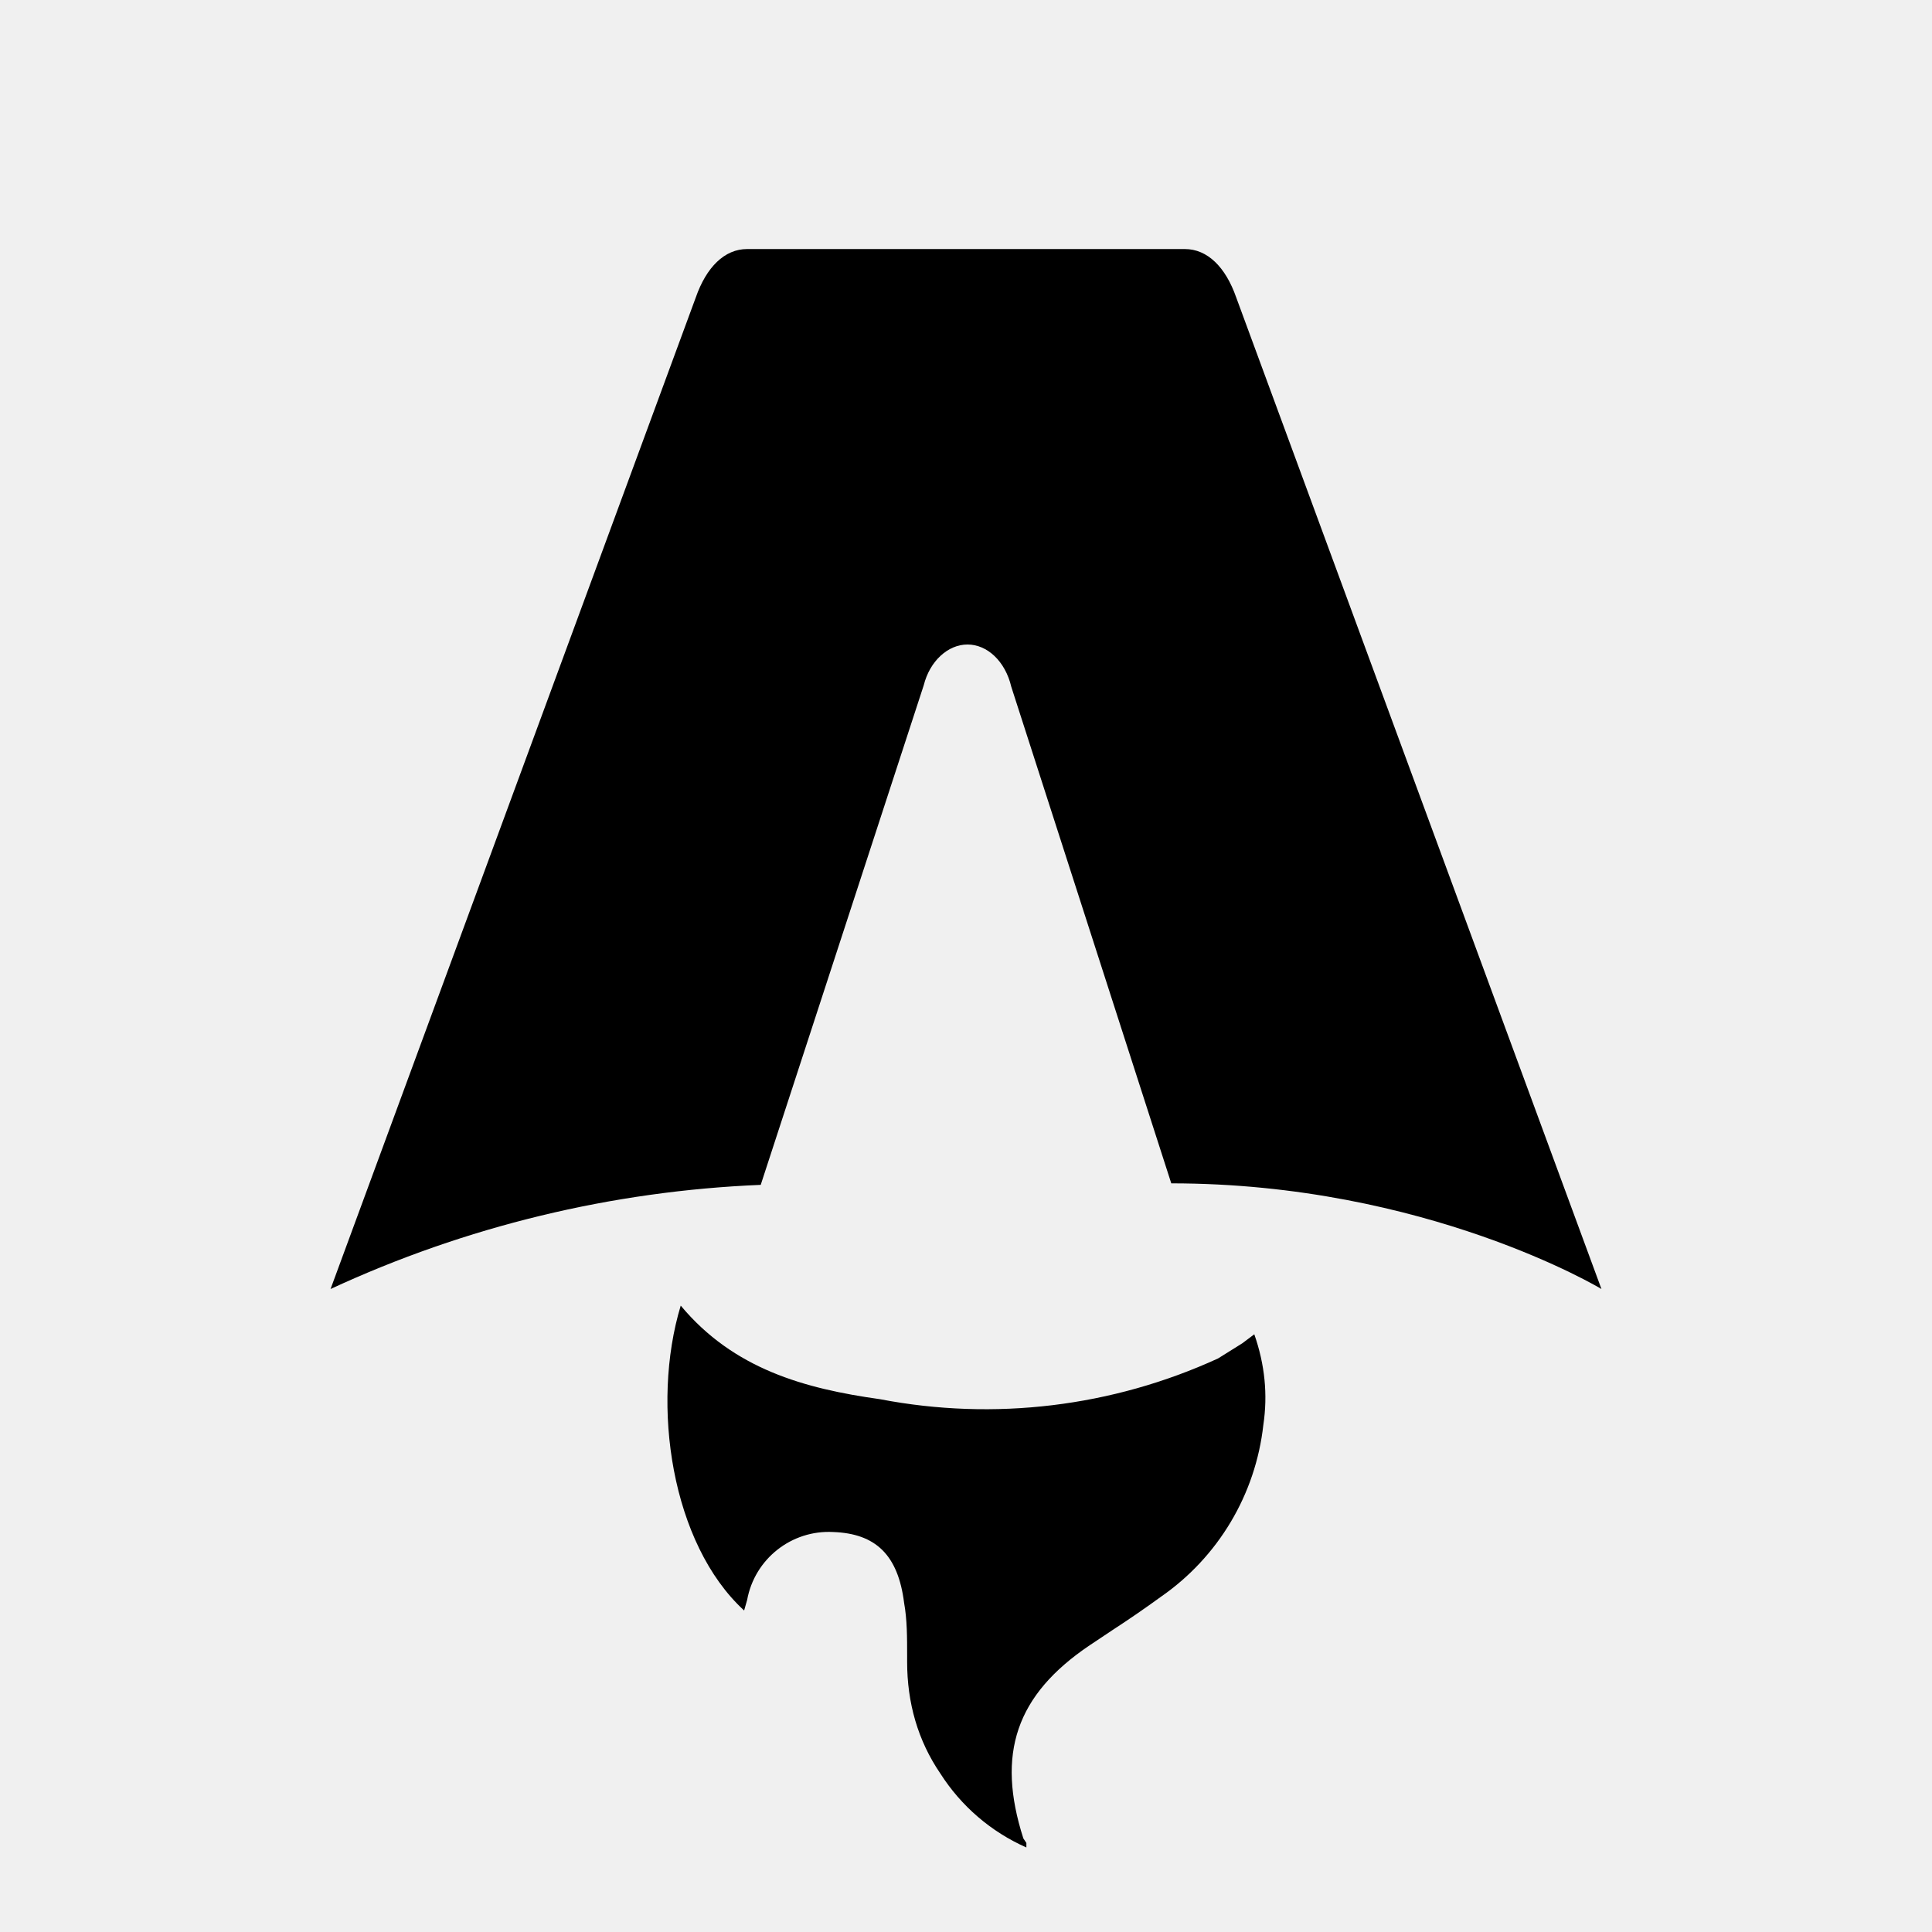
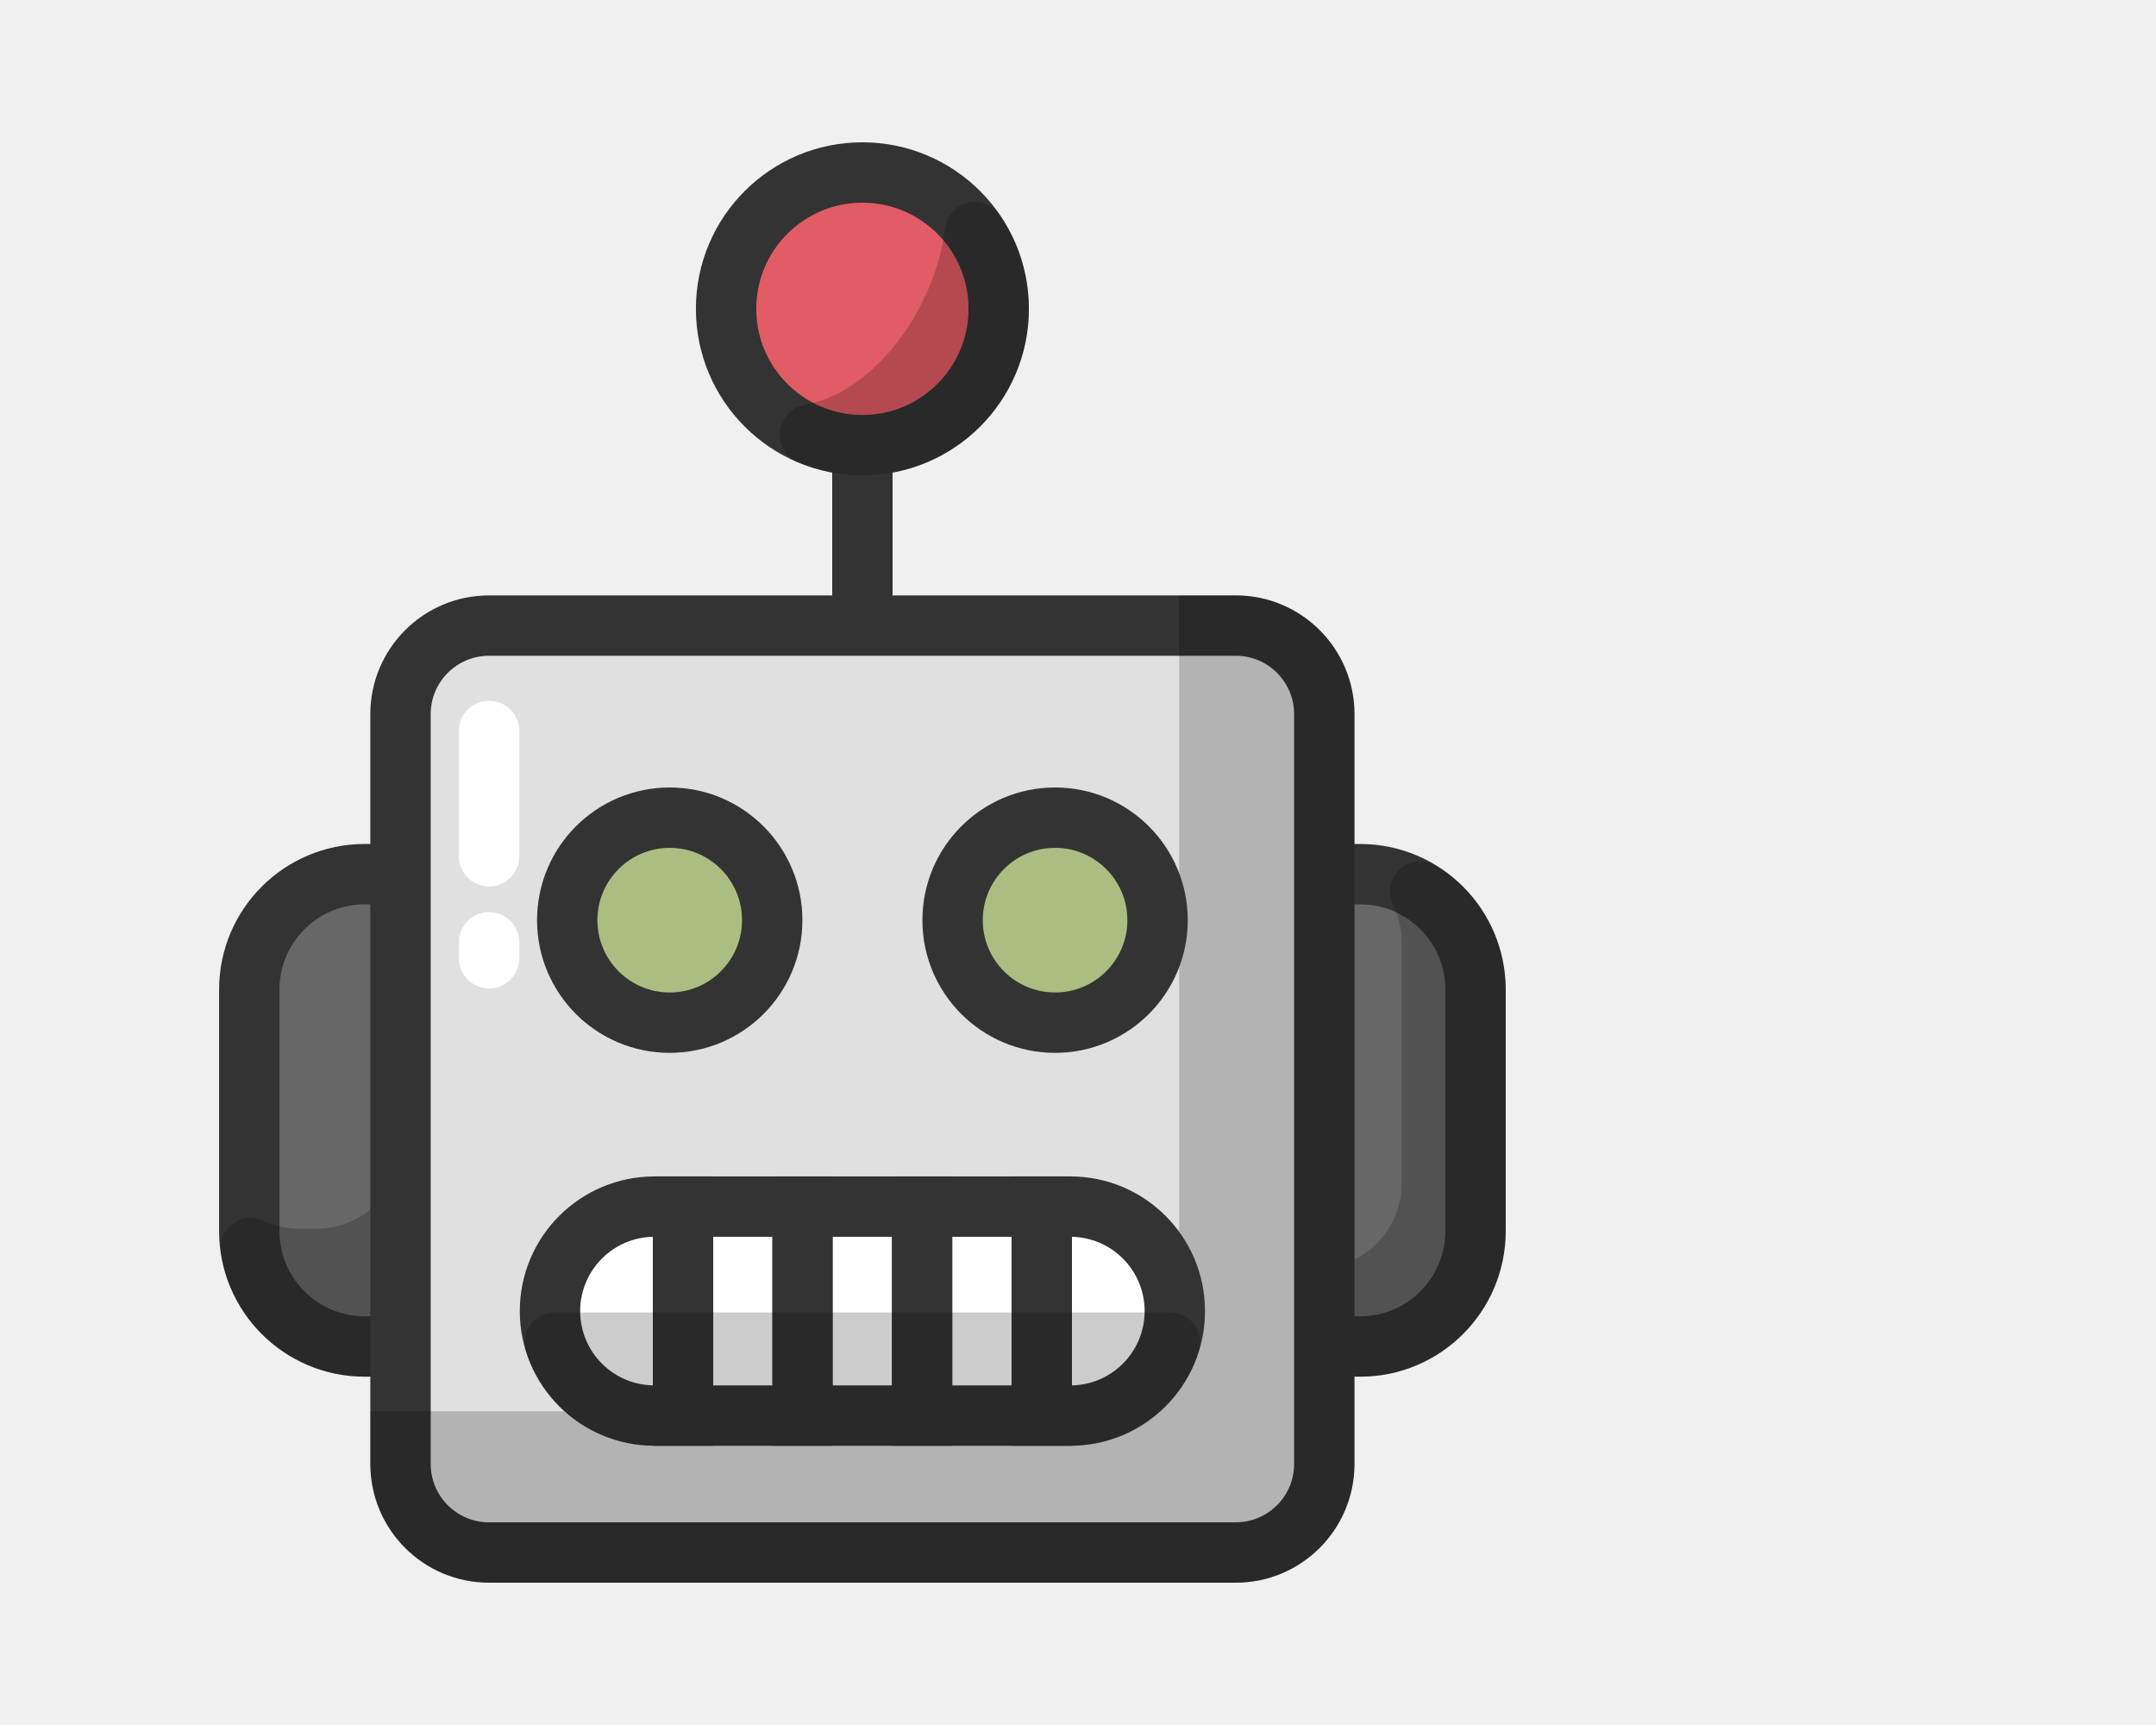
- <svg xmlns="http://www.w3.org/2000/svg" fill="none" viewBox="0 0 128 128">
-   <path d="M50.4 78.5a75.1 75.1 0 0 0-28.5 6.9l24.2-65.7c.7-2 1.9-3.2 3.4-3.2h29c1.5 0 2.7 1.2 3.4 3.2l24.2 65.7s-11.6-7-28.5-7L67 45.5c-.4-1.7-1.6-2.8-2.9-2.8-1.3 0-2.5 1.1-2.9 2.7L50.4 78.5Zm-1.1 28.2Zm-4.2-20.2c-2 6.6-.6 15.8 4.2 20.2a17.5 17.5 0 0 1 .2-.7 5.5 5.5 0 0 1 5.7-4.5c2.8.1 4.3 1.5 4.7 4.7.2 1.1.2 2.3.2 3.5v.4c0 2.7.7 5.2 2.2 7.4a13 13 0 0 0 5.7 4.9v-.3l-.2-.3c-1.8-5.6-.5-9.5 4.4-12.8l1.5-1a73 73 0 0 0 3.2-2.2 16 16 0 0 0 6.8-11.4c.3-2 .1-4-.6-6l-.8.6-1.6 1a37 37 0 0 1-22.4 2.7c-5-.7-9.7-2-13.2-6.2Z" />
-   <style>
-         path { fill: #000; }
-         @media (prefers-color-scheme: dark) {
-             path { fill: #FFF; }
-         }
-     </style>
+ <svg xmlns="http://www.w3.org/2000/svg" xml:space="preserve" viewBox="0 0 100 80" y="0" x="0" id="Layer_1" version="1.1" width="250px" height="250px" style="width:100%;height:100%;background-size:initial;background-repeat-y:initial;background-repeat-x:initial;background-position-y:initial;background-position-x:initial;background-origin:initial;background-image:initial;background-color:rgba(0,0,0,0);background-clip:initial;background-attachment:initial;animation-play-state:paused">
+   <g class="ldl-scale" style="transform-origin:50% 50%;transform:rotate(0deg) scale(0.8, 0.8);animation-play-state:paused">
+     <path stroke="#333" fill="#666766" stroke-miterlimit="10" stroke-width="3.5" d="M78.857 78.057h-1.023a6.69 6.69 0 0 1-6.69-6.69V57.366a6.69 6.69 0 0 1 6.69-6.69h1.023a6.69 6.69 0 0 1 6.69 6.69v14.002a6.69 6.69 0 0 1-6.69 6.689z" style="stroke:rgb(51, 51, 51);fill:rgb(102, 103, 102);animation-play-state:paused">
+ 		</path>
+     <path stroke-width="3.5" stroke="#000" stroke-miterlimit="10" stroke-linejoin="round" stroke-linecap="round" opacity=".2" d="M82.344 51.683c.426.88.672 1.864.672 2.907v14.002a6.69 6.69 0 0 1-6.69 6.69h-1.023a6.662 6.662 0 0 1-2.89-.663c-.161-.035-.326-.06-.482-.105a6.687 6.687 0 0 0 5.903 3.544h1.023a6.69 6.69 0 0 0 6.69-6.69V57.366c0-2.412-1.288-4.507-3.203-5.683z" style="animation-play-state:paused">
+ 		</path>
+     <path d="M50 17.903v31.733" stroke-width="3.5" stroke="#333" fill="none" stroke-miterlimit="10" style="stroke:rgb(51, 51, 51);animation-play-state:paused">
+ 		</path>
+     <circle stroke-miterlimit="10" stroke="#333" fill="#e15c64" stroke-width="3.5" r="7.903" cy="17.903" cx="50" style="stroke:rgb(51, 51, 51);fill:rgb(225, 92, 100);animation-play-state:paused">
+ 		</circle>
+     <path stroke-miterlimit="10" stroke="#000" stroke-linejoin="round" stroke-width="3.5" opacity=".2" d="M56.537 13.462a15.457 15.457 0 0 1-1.259 4.328c-1.863 4.104-5.151 6.87-8.323 7.406a7.903 7.903 0 0 0 9.582-11.734z" style="animation-play-state:paused">
+ 		</path>
+     <path stroke="#333" fill="#666766" stroke-miterlimit="10" stroke-width="3.5" d="M21.143 78.057h1.023a6.69 6.69 0 0 0 6.69-6.69V57.366a6.69 6.69 0 0 0-6.69-6.69h-1.023a6.69 6.69 0 0 0-6.69 6.69v14.002a6.69 6.69 0 0 0 6.69 6.689z" style="stroke:rgb(51, 51, 51);fill:rgb(102, 103, 102);animation-play-state:paused">
+ 		</path>
+     <path stroke-miterlimit="10" stroke="#000" stroke-linejoin="round" stroke-width="3.5" opacity=".2" d="M24.974 51.3c.048.322.08.649.08.984v14.002a6.69 6.69 0 0 1-6.69 6.69h-1.023a6.661 6.661 0 0 1-2.808-.624c.477 3.227 3.25 5.706 6.609 5.706h1.023a6.69 6.69 0 0 0 6.69-6.69V57.366a6.682 6.682 0 0 0-3.881-6.066z" style="animation-play-state:paused">
+ 		</path>
+     <path stroke-miterlimit="10" stroke-width="3.5" stroke="#333" fill="#e0e0e0" d="M71.646 90H28.354a5.133 5.133 0 0 1-5.133-5.133V41.399a5.133 5.133 0 0 1 5.133-5.133h43.293a5.133 5.133 0 0 1 5.133 5.133v43.468A5.134 5.134 0 0 1 71.646 90z" style="stroke:rgb(51, 51, 51);fill:rgb(224, 224, 224);animation-play-state:paused">
+ 		</path>
+     <path stroke-width="3.5" stroke-miterlimit="10" stroke="#000" opacity=".2" d="M71.646 36.266h-1.533V78.43a5.133 5.133 0 0 1-5.133 5.133H23.22v1.304A5.133 5.133 0 0 0 28.353 90h43.293a5.133 5.133 0 0 0 5.133-5.133V41.399a5.133 5.133 0 0 0-5.133-5.133z" style="animation-play-state:paused">
+ 		</path>
+     <path stroke-miterlimit="10" stroke="#333" fill="#fff" stroke-width="3.5" d="M37.944 69.948a6.057 6.057 0 0 0-6.057 6.057v0a6.057 6.057 0 0 0 6.057 6.057h1.658V69.948h-1.658z" style="stroke:rgb(51, 51, 51);fill:rgb(255, 255, 255);animation-play-state:paused">
+ 		</path>
+     <path d="M39.602 69.948h6.932v12.115h-6.932z" stroke-miterlimit="10" stroke="#333" fill="#fff" stroke-width="3.5" style="stroke:rgb(51, 51, 51);fill:rgb(255, 255, 255);animation-play-state:paused">
+ 		</path>
+     <path d="M46.534 69.948h6.932v12.115h-6.932z" stroke-miterlimit="10" stroke="#333" fill="#fff" stroke-width="3.5" style="stroke:rgb(51, 51, 51);fill:rgb(255, 255, 255);animation-play-state:paused">
+ 		</path>
+     <path stroke-miterlimit="10" stroke="#333" fill="#fff" stroke-width="3.5" d="M62.056 69.948h-1.658v12.115h1.658a6.057 6.057 0 0 0 6.057-6.057v0a6.057 6.057 0 0 0-6.057-6.058z" style="stroke:rgb(51, 51, 51);fill:rgb(255, 255, 255);animation-play-state:paused">
+ 		</path>
+     <path d="M53.466 69.948h6.932v12.115h-6.932z" stroke-miterlimit="10" stroke="#333" fill="#fff" stroke-width="3.5" style="stroke:rgb(51, 51, 51);fill:rgb(255, 255, 255);animation-play-state:paused">
+ 		</path>
+     <circle stroke-width="3.5" stroke="#333" fill="#acbd81" stroke-miterlimit="10" r="5.942" cy="53.343" cx="38.829" style="stroke:rgb(51, 51, 51);fill:rgb(172, 189, 129);animation-play-state:paused">
+ 		</circle>
+     <circle stroke-width="3.5" stroke="#333" fill="#acbd81" stroke-miterlimit="10" r="5.942" cy="53.343" cx="61.171" style="stroke:rgb(51, 51, 51);fill:rgb(172, 189, 129);animation-play-state:paused">
+ 		</circle>
+     <path d="M28.356 54.625v.925" stroke-miterlimit="10" stroke-width="3.5" stroke-linecap="round" stroke="#fff" fill="none" style="stroke:rgb(255, 255, 255);animation-play-state:paused">
+ 		</path>
+     <path d="M28.356 42.375v7.261" stroke-miterlimit="10" stroke-width="3.5" stroke-linecap="round" stroke="#fff" fill="none" style="stroke:rgb(255, 255, 255);animation-play-state:paused">
+ 		</path>
+     <path stroke-width="3.5" stroke="#000" stroke-miterlimit="10" stroke-linejoin="round" stroke-linecap="round" opacity=".2" d="M32.169 77.833a6.058 6.058 0 0 0 5.775 4.229H62.056c2.708 0 5-1.778 5.775-4.229H32.169z" style="animation-play-state:paused">
+ 		</path>
+   </g>
</svg>
